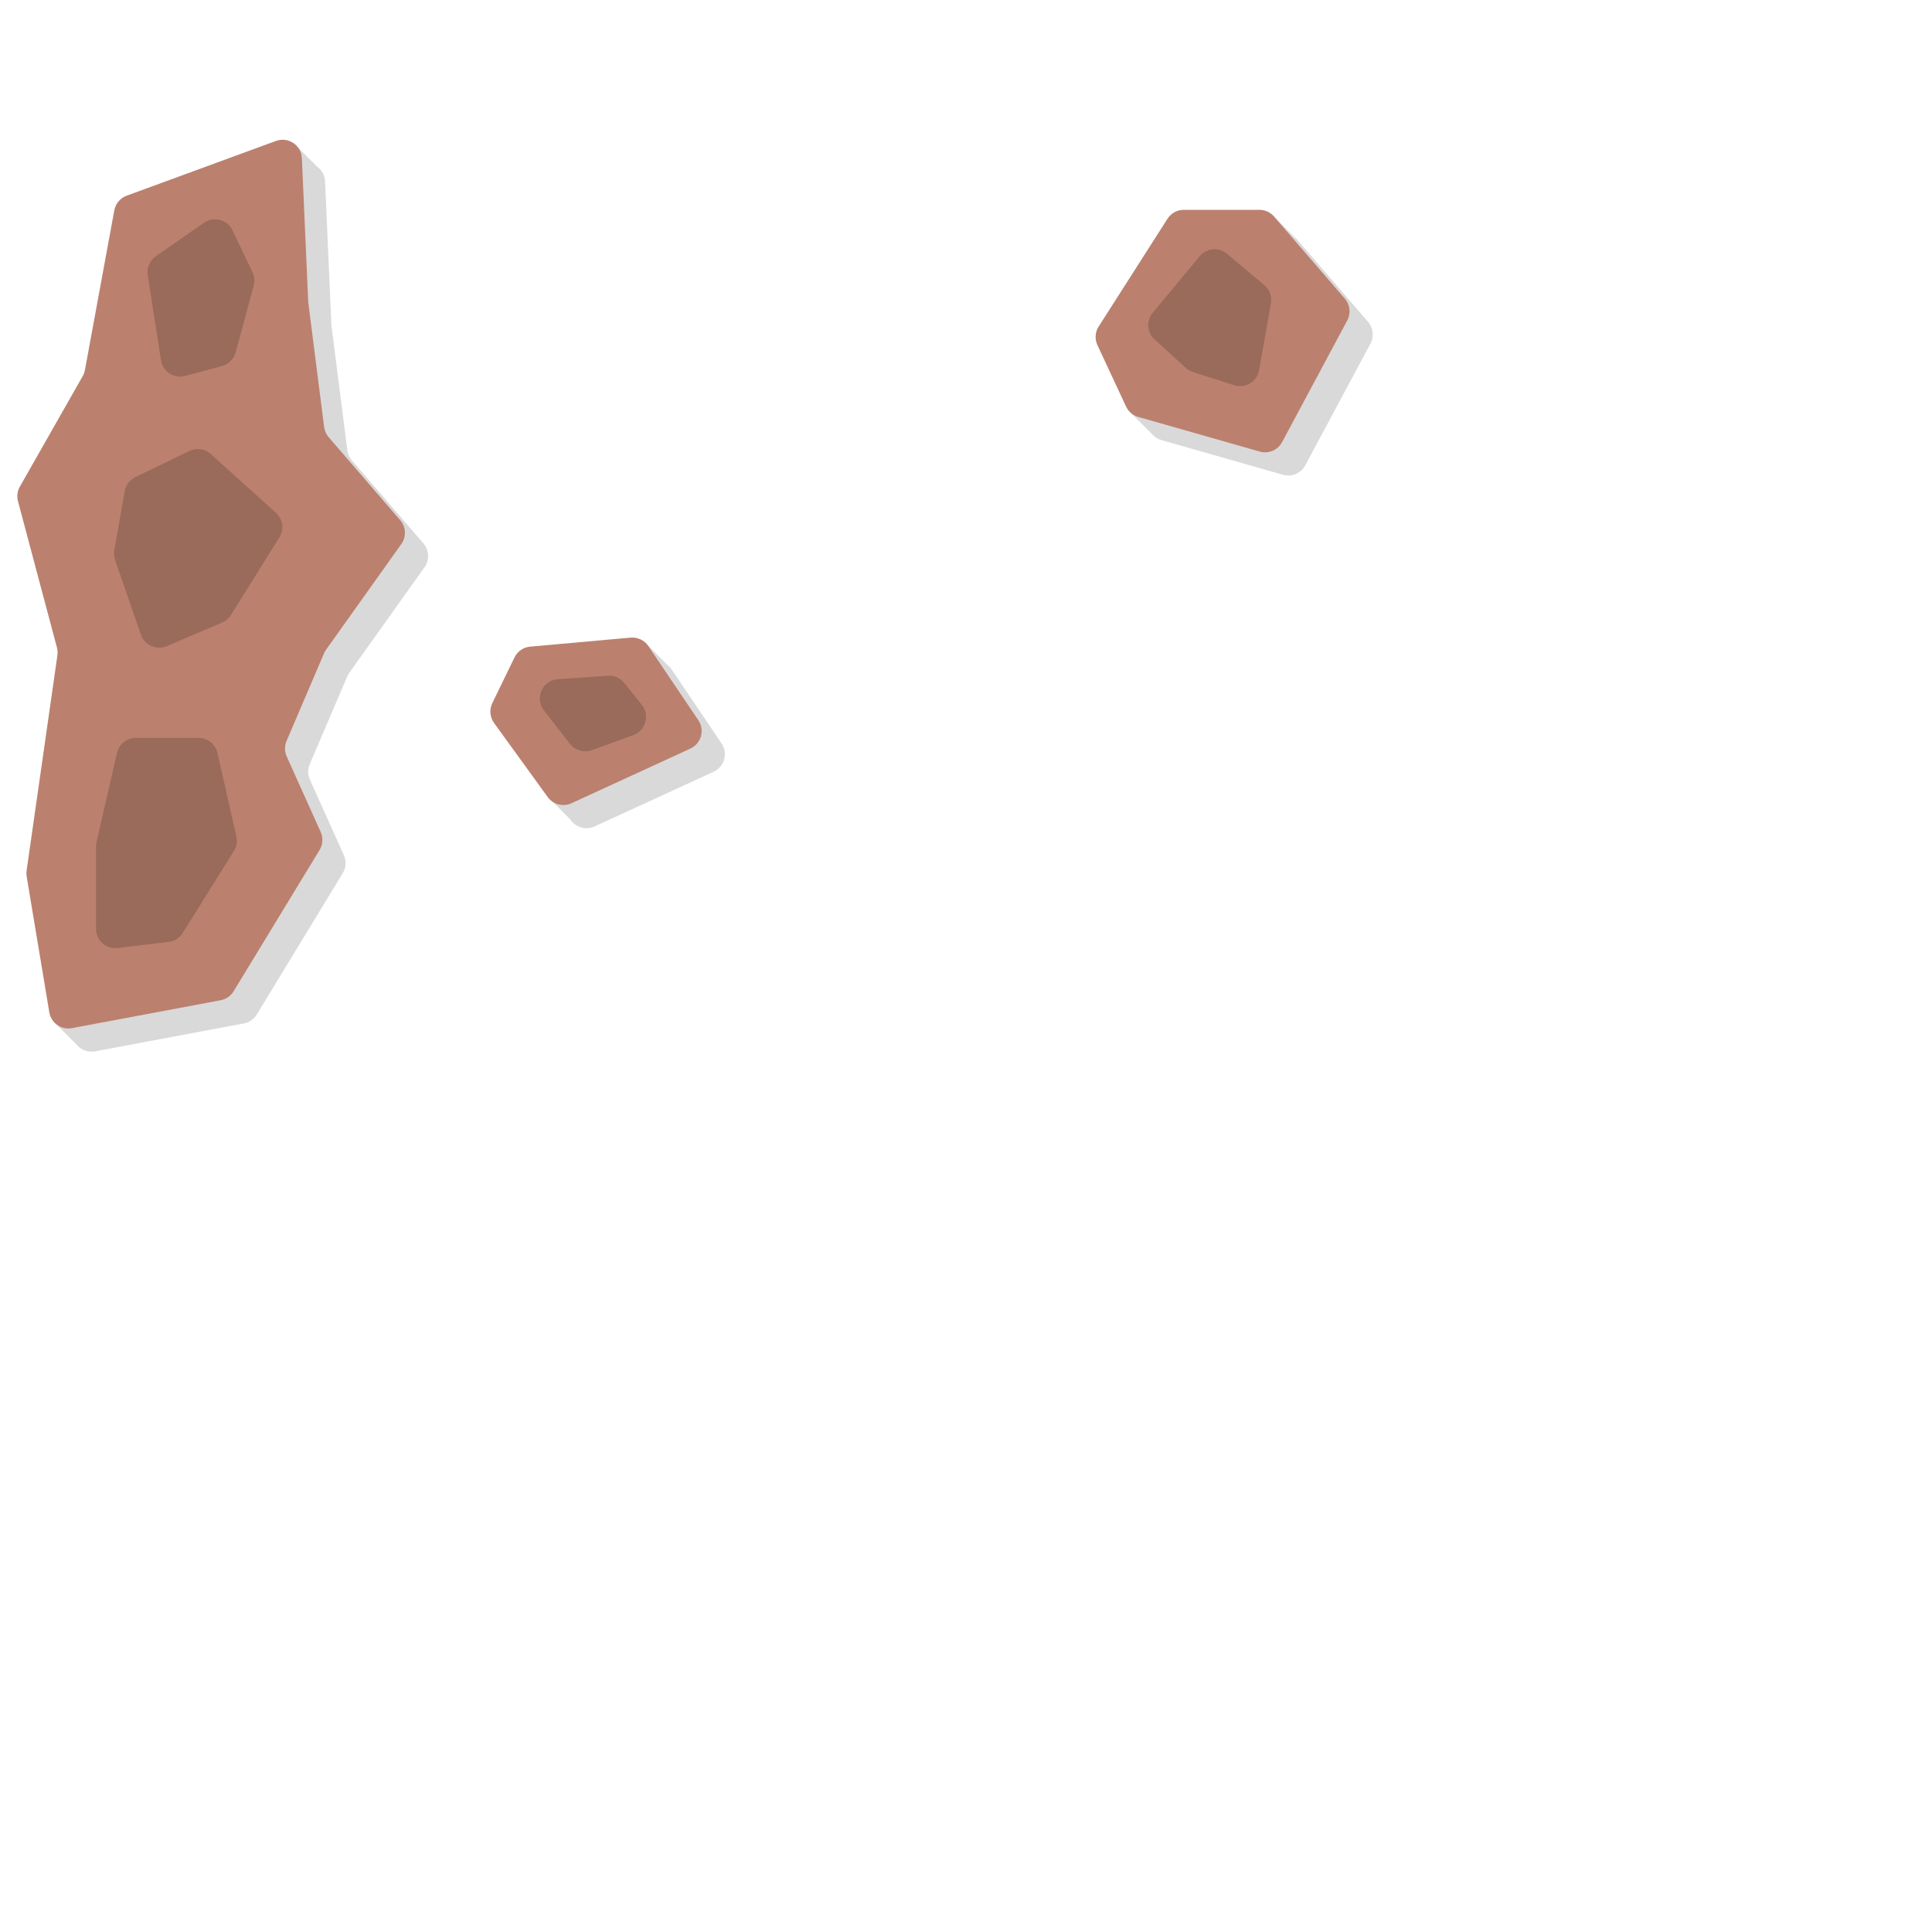
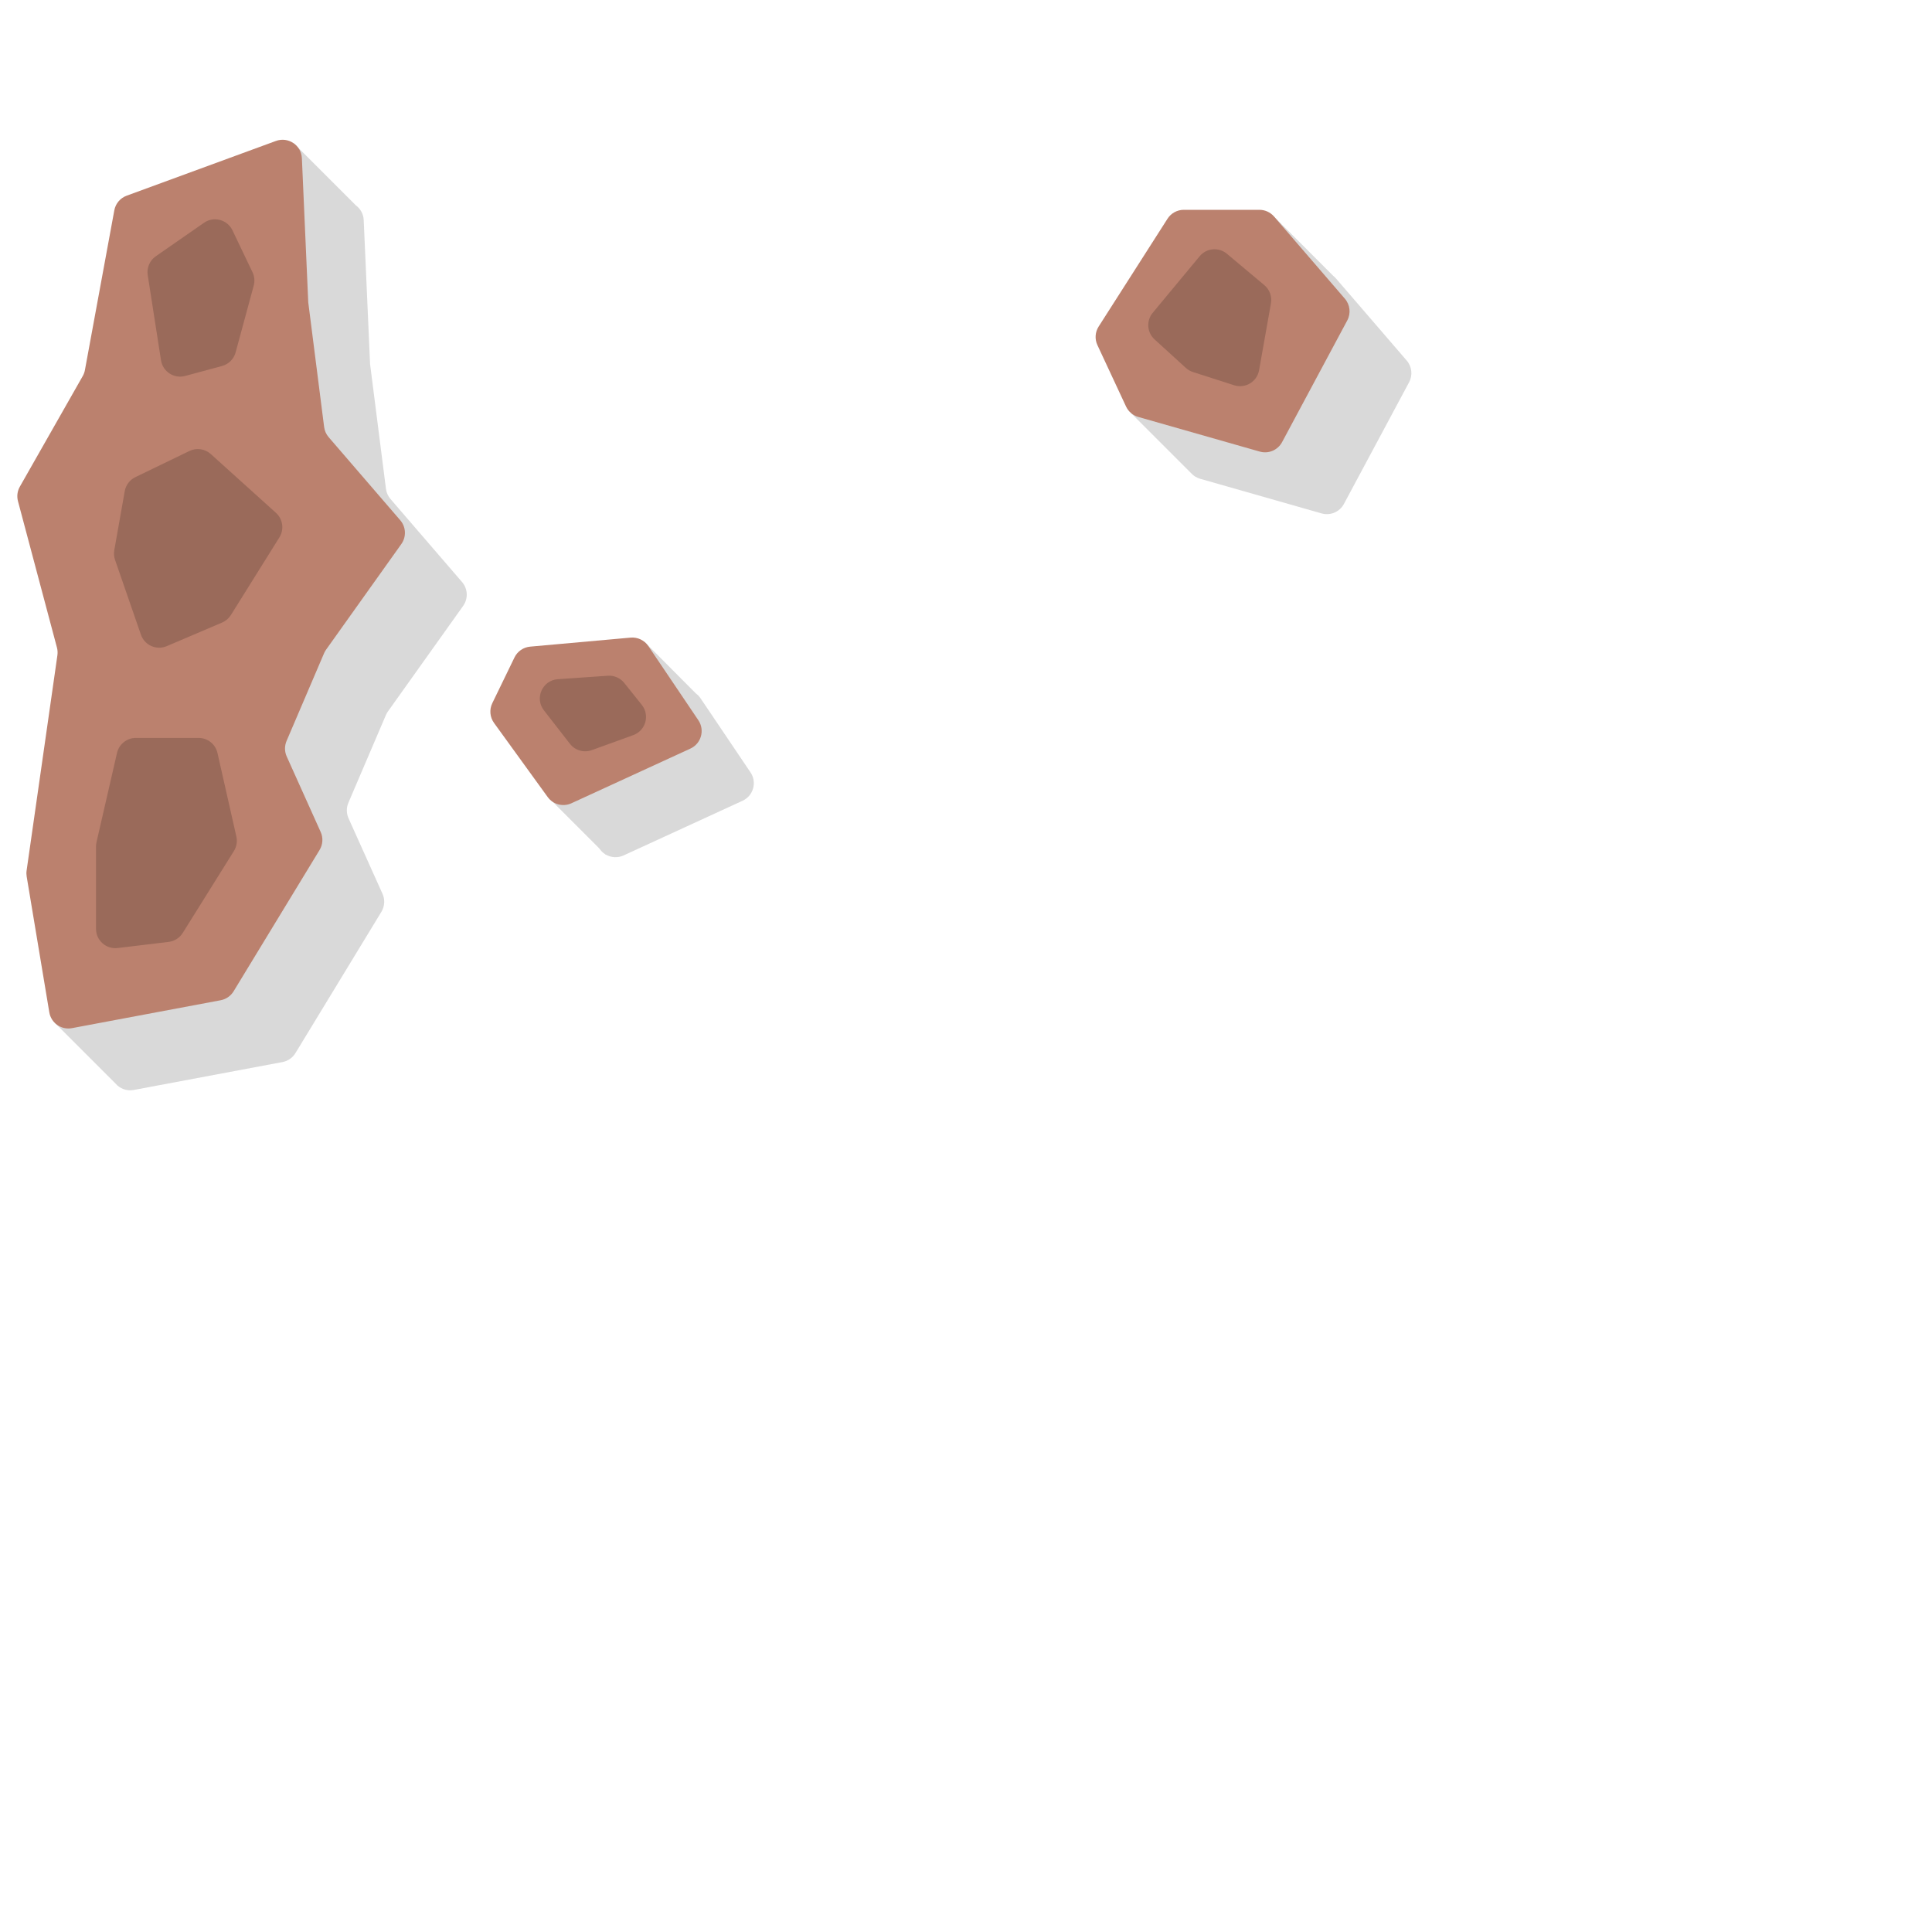
<svg xmlns="http://www.w3.org/2000/svg" width="10000" height="10000" viewBox="0 0 10000 10000" fill="none">
-   <path fill-rule="evenodd" clip-rule="evenodd" d="M2951.8 4241.3L2855 4144.5L2866.94 4124.12L2677.1 3861.97C2655.49 3832.12 2652.04 3792.81 2668.12 3759.66L2782.96 3522.95C2798.28 3491.38 2829.03 3470.14 2863.98 3467L3273.41 3430.21L3336.5 3322.5L3451.32 3438.81C3460.71 3445.59 3468.99 3454.05 3475.68 3463.96L3734.65 3847.88C3769.15 3899.03 3749.57 3968.91 3693.51 3994.67L3077.6 4277.72C3046.21 4292.14 3010.61 4289.06 2982.73 4271.6L2982.5 4272L2980.97 4270.47C2971.04 4263.96 2962.15 4255.59 2954.85 4245.51L2951.8 4241.3Z" fill="black" fill-opacity="0.15" />
+   <path fill-rule="evenodd" clip-rule="evenodd" d="M3101.8 4391.3L2855 4144.5L2885.44 4092.53L2827.1 4011.97C2805.49 3982.12 2802.04 3942.81 2818.12 3909.66L2932.96 3672.95C2948.28 3641.38 2979.03 3620.14 3013.98 3617L3172.33 3602.77L3336.5 3322.5L3601.34 3588.82C3610.72 3595.6 3619 3604.06 3625.68 3613.96L3884.65 3997.88C3919.15 4049.03 3899.57 4118.91 3843.51 4144.67L3227.6 4427.72C3197.08 4441.74 3162.58 4439.22 3135.06 4423.01L3134.5 4424L3130.97 4420.47C3121.04 4413.96 3112.15 4405.59 3104.85 4395.51L3101.8 4391.3Z" fill="black" fill-opacity="0.15" />
  <path d="M2743.98 3347L3263.83 3300.29C3300.12 3297.03 3335.31 3313.76 3355.68 3343.96L3614.65 3727.88C3649.15 3779.03 3629.57 3848.91 3573.51 3874.67L2957.6 4157.72C2914.24 4177.64 2862.84 4164.16 2834.85 4125.51L2557.1 3741.97C2535.49 3712.12 2532.04 3672.81 2548.12 3639.66L2662.96 3402.95C2678.28 3371.38 2709.03 3350.14 2743.98 3347Z" fill="#BB816E" />
  <path d="M2887.28 3515.54L3146.21 3497.62C3178.96 3495.35 3210.73 3509.3 3231.23 3534.94L3321.93 3648.42C3364.67 3701.9 3342.25 3781.55 3277.89 3804.87L3063.11 3882.72C3022.35 3897.49 2976.71 3884.32 2950.09 3850.09L2815.24 3676.69C2766.1 3613.5 2807.42 3521.07 2887.28 3515.54Z" fill="#9A6A5A" />
-   <path fill-rule="evenodd" clip-rule="evenodd" d="M5972.93 2256.93L5973 2257L5973 2256.99C5984.02 2266.67 5997.15 2273.91 6011.57 2278.03L6640.48 2457.39C6685.73 2470.3 6733.85 2449.92 6756.06 2408.44L7093.44 1778.59C7112.97 1742.13 7108.04 1697.41 7081.04 1666.08L6714.42 1240.71C6710.06 1235.66 6705.24 1231.09 6700.06 1227.06L6591 1118L6527.71 1206H6247.28C6213.15 1206 6181.38 1223.41 6163.01 1252.17L5806.57 1810.18C5788.15 1839.01 5785.75 1875.25 5800.21 1906.26L5888.25 2095.15L5856 2140L5963.92 2247.92C5966.73 2251.12 5969.74 2254.12 5972.93 2256.93Z" fill="black" fill-opacity="0.15" />
+   <path fill-rule="evenodd" clip-rule="evenodd" d="M6163.92 2447.92L5856 2140L6591 1118L6900 1427L6899.99 1427.01C6905.2 1431.05 6910.04 1435.63 6914.42 1440.71L7281.04 1866.08C7308.04 1897.41 7312.97 1942.13 7293.44 1978.59L6956.06 2608.44C6933.85 2649.92 6885.73 2670.3 6840.48 2657.39L6211.57 2478.03C6192.94 2472.71 6176.46 2462.17 6163.92 2447.92Z" fill="black" fill-opacity="0.15" />
  <path d="M6127.28 1086H6518.67C6547.77 1086 6575.42 1098.67 6594.42 1120.71L6961.04 1546.08C6988.04 1577.41 6992.97 1622.13 6973.44 1658.59L6636.06 2288.44C6613.85 2329.92 6565.73 2350.3 6520.48 2337.39L5891.57 2158.03C5863.68 2150.07 5840.61 2130.4 5828.36 2104.11L5680.21 1786.26C5665.75 1755.25 5668.15 1719.01 5686.57 1690.18L6043.01 1132.17C6061.38 1103.41 6093.15 1086 6127.28 1086Z" fill="#BB816E" />
  <path d="M5966.45 1619.04L6209.33 1326.34C6244.72 1283.69 6308.04 1277.95 6350.52 1313.55L6544.17 1475.85C6571.6 1498.83 6584.65 1534.72 6578.4 1569.95L6516.99 1916.28C6506.41 1975.92 6445.66 2012.54 6387.99 1994.04L6174.73 1925.65C6161.07 1921.27 6148.51 1914 6137.91 1904.33L5976.05 1756.8C5936.57 1720.82 5932.34 1660.15 5966.45 1619.04Z" fill="#9A6A5A" />
-   <path fill-rule="evenodd" clip-rule="evenodd" d="M410.553 5420.8C432.576 5438.8 462.101 5447.35 492.304 5441.68L1262.18 5297.22C1290.07 5291.99 1314.42 5275.15 1329.17 5250.91L1774.13 4519.48C1791.26 4491.33 1793.42 4456.54 1779.9 4426.48L1604 4035.51C1592.53 4010.01 1592.25 3980.87 1603.25 3955.16L1797.26 3501.42C1800.08 3494.83 1803.6 3488.55 1807.76 3482.71L2197.33 2935.97C2224.05 2898.46 2221.7 2847.54 2191.63 2812.65L1821.15 2382.8C1808.33 2367.93 1800.18 2349.62 1797.7 2330.14L1715.5 1684.5L1682.54 939.013C1681.12 906.928 1665.08 879.893 1641.84 862.837L1520.5 741.5L1484.93 872.746L775.593 1132.85C742.38 1145.03 718.072 1173.85 711.671 1208.64L559.561 2035.36C557.535 2046.38 553.674 2056.97 548.139 2066.7L222.74 2638.91C209.769 2661.72 206.283 2688.71 213.033 2714.07L414.755 3471.8C418.216 3484.8 419.018 3498.36 417.113 3511.68L257.693 4626.17C256.24 4636.33 256.359 4646.65 258.045 4656.77L334.711 5116.77L286 5296.5L397.566 5408.07C401.09 5412.22 404.939 5416.06 409.065 5419.56L410.5 5421L410.553 5420.8Z" fill="black" fill-opacity="0.15" />
+   <path fill-rule="evenodd" clip-rule="evenodd" d="M597.566 5608.07C620.028 5634.51 655.667 5648.55 692.304 5641.68L1462.18 5497.22C1490.07 5491.99 1514.42 5475.15 1529.17 5450.91L1974.13 4719.48C1991.26 4691.33 1993.42 4656.54 1979.9 4626.48L1804 4235.51C1792.53 4210.01 1792.25 4180.87 1803.25 4155.16L1997.26 3701.42C2000.08 3694.83 2003.6 3688.55 2007.76 3682.71L2397.33 3135.97C2424.05 3098.46 2421.7 3047.54 2391.63 3012.65L2021.15 2582.8C2008.33 2567.93 2000.18 2549.62 1997.7 2530.14L1915.5 1884.5L1882.54 1139.01C1881.12 1106.93 1865.08 1079.89 1841.84 1062.84L1520.5 741.5L1402.68 1176.24L975.593 1332.85C942.38 1345.03 918.072 1373.85 911.671 1408.64L759.561 2235.36C757.535 2246.38 753.674 2256.97 748.139 2266.7L422.74 2838.91C409.769 2861.72 406.283 2888.71 413.033 2914.07L614.755 3671.8C618.216 3684.8 619.018 3698.36 617.113 3711.68L507.123 4480.61L286 5296.5L597.566 5608.07Z" fill="black" fill-opacity="0.15" />
  <path d="M102.74 2518.91L428.139 1946.7C433.674 1936.97 437.535 1926.38 439.561 1915.36L591.671 1088.64C598.072 1053.85 622.38 1025.03 655.593 1012.85L1428.21 729.543C1491.72 706.254 1559.55 751.431 1562.54 819.013L1595.5 1564.5L1677.7 2210.14C1680.18 2229.62 1688.33 2247.93 1701.15 2262.8L2071.63 2692.65C2101.7 2727.54 2104.05 2778.46 2077.33 2815.97L1687.76 3362.71C1683.6 3368.55 1680.08 3374.83 1677.26 3381.42L1483.25 3835.16C1472.25 3860.87 1472.53 3890.01 1484 3915.51L1659.9 4306.48C1673.42 4336.54 1671.26 4371.33 1654.13 4399.48L1209.17 5130.91C1194.42 5155.15 1170.07 5171.99 1142.18 5177.22L372.304 5321.68C317.24 5332.01 264.433 5295.1 255.222 5239.83L138.045 4536.77C136.359 4526.65 136.239 4516.33 137.692 4506.17L297.113 3391.68C299.018 3378.36 298.216 3364.8 294.755 3351.8L93.033 2594.07C86.283 2568.71 89.769 2541.72 102.74 2518.91Z" fill="#BB816E" />
  <path d="M1446.1 2781.59L1195.16 3183.32C1184.32 3200.69 1168.4 3214.31 1149.57 3222.34L863.153 3344.44C809.82 3367.18 748.391 3339.94 729.433 3285.15L595.493 2898.05C589.923 2881.95 588.558 2864.7 591.525 2847.92L645.594 2542.33C651.187 2510.72 671.615 2483.72 700.512 2469.74L980.427 2334.31C1017.05 2316.59 1060.76 2322.82 1090.96 2350.07L1428.27 2654.36C1464.27 2686.84 1471.78 2740.46 1446.1 2781.59Z" fill="#9A6A5A" />
  <path d="M1203.2 1192.05L1306.98 1409.01C1317.32 1430.62 1319.55 1455.21 1313.28 1478.33L1219.53 1824.08C1210.22 1858.4 1183.39 1885.19 1149.06 1894.46L958.182 1945.95C900.705 1961.46 842.494 1923.62 833.328 1864.8L764.634 1423.96C758.741 1386.14 774.952 1348.28 806.386 1326.44L1055.93 1153.07C1106.55 1117.91 1176.61 1136.45 1203.2 1192.05Z" fill="#9A6A5A" />
  <path d="M1210.7 4404.9L945.85 4828.92C929.82 4854.58 903.033 4871.6 872.992 4875.22L608.956 4907.02C549.417 4914.19 497 4867.7 497 4807.73V4381.34C497 4373.8 497.852 4366.29 499.54 4358.95L605.667 3897.1C616.104 3851.69 656.527 3819.5 703.127 3819.5H1028.09C1074.82 3819.5 1115.32 3851.86 1125.63 3897.44L1223.42 4329.86C1229.24 4355.58 1224.67 4382.54 1210.7 4404.9Z" fill="#9A6A5A" />
</svg>
